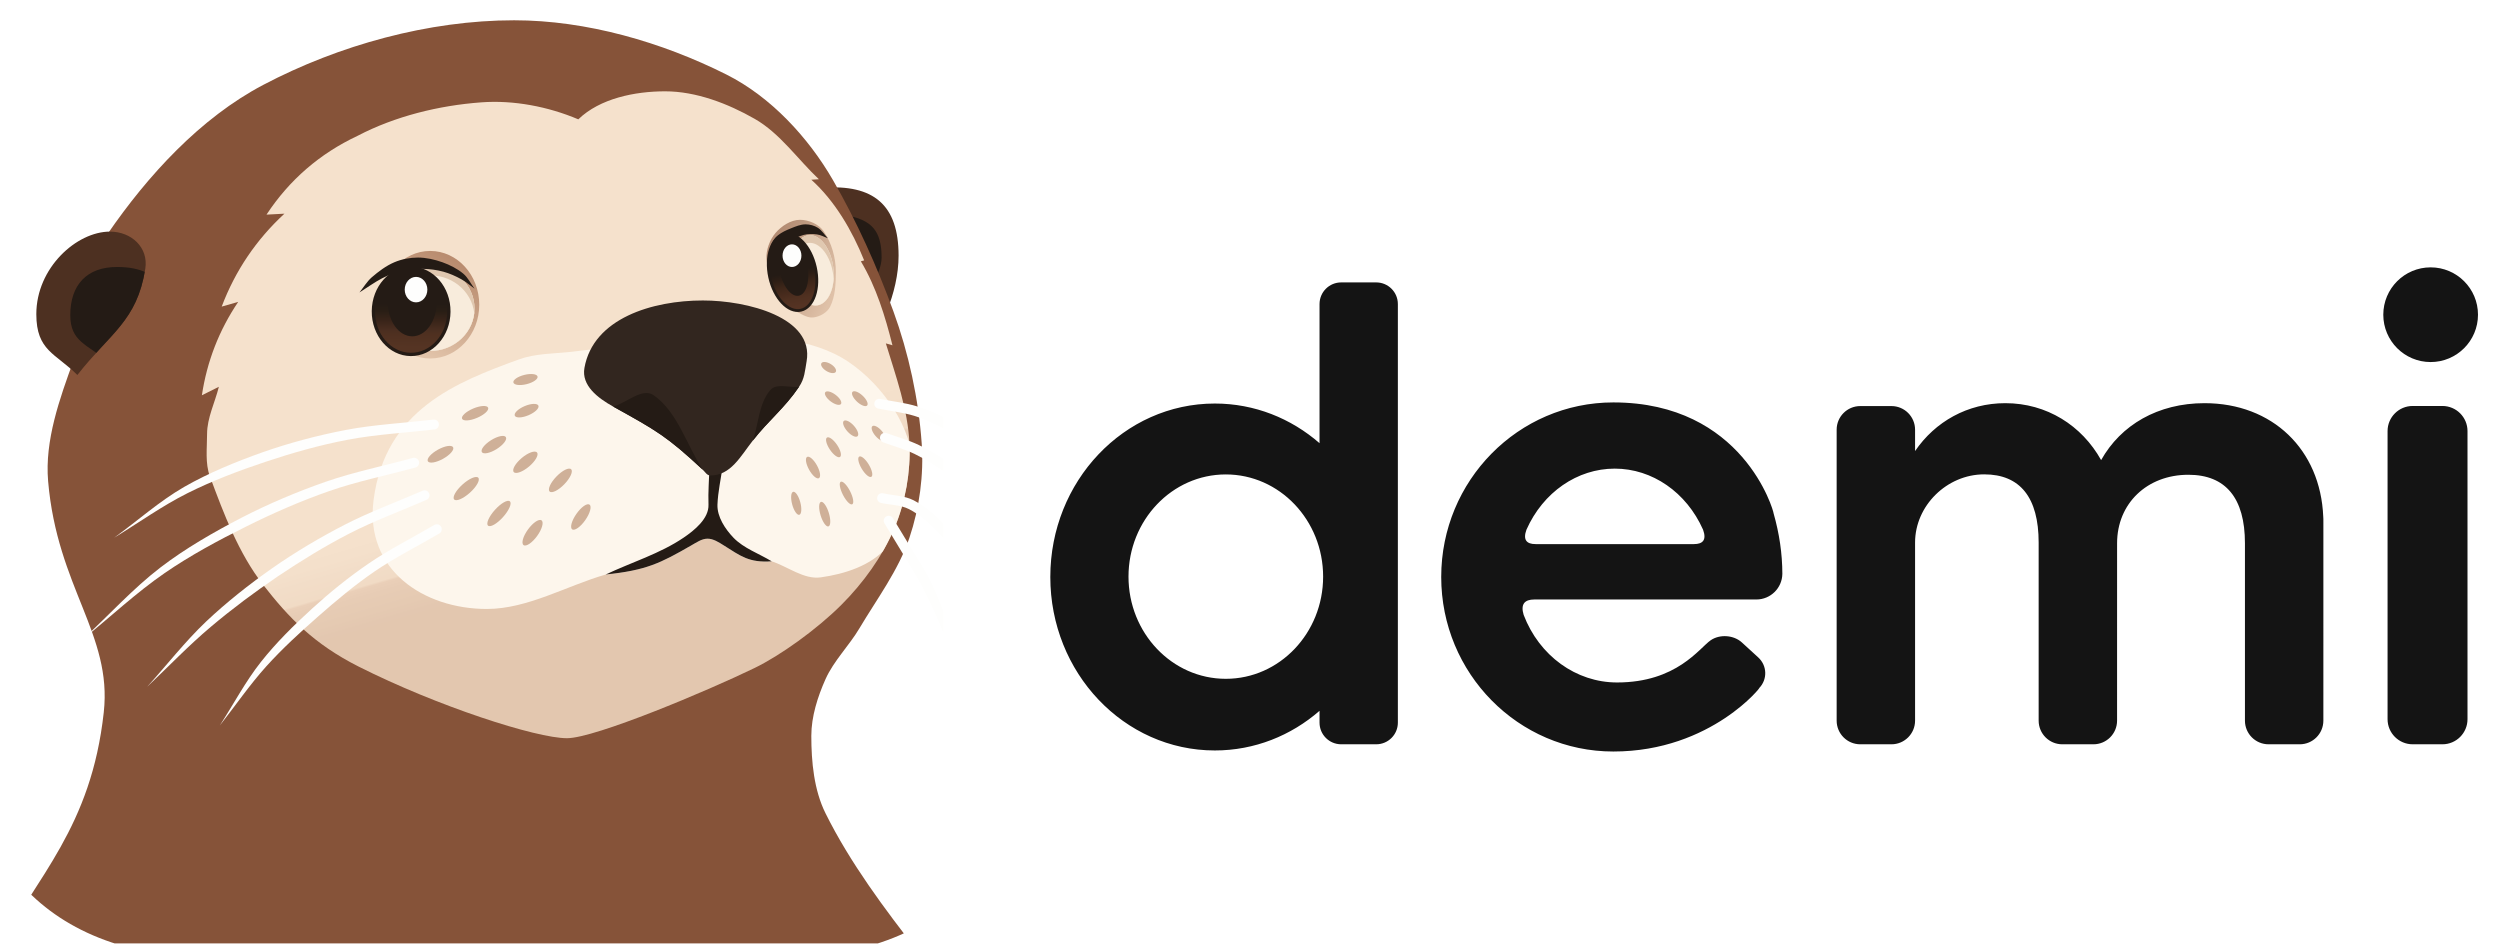
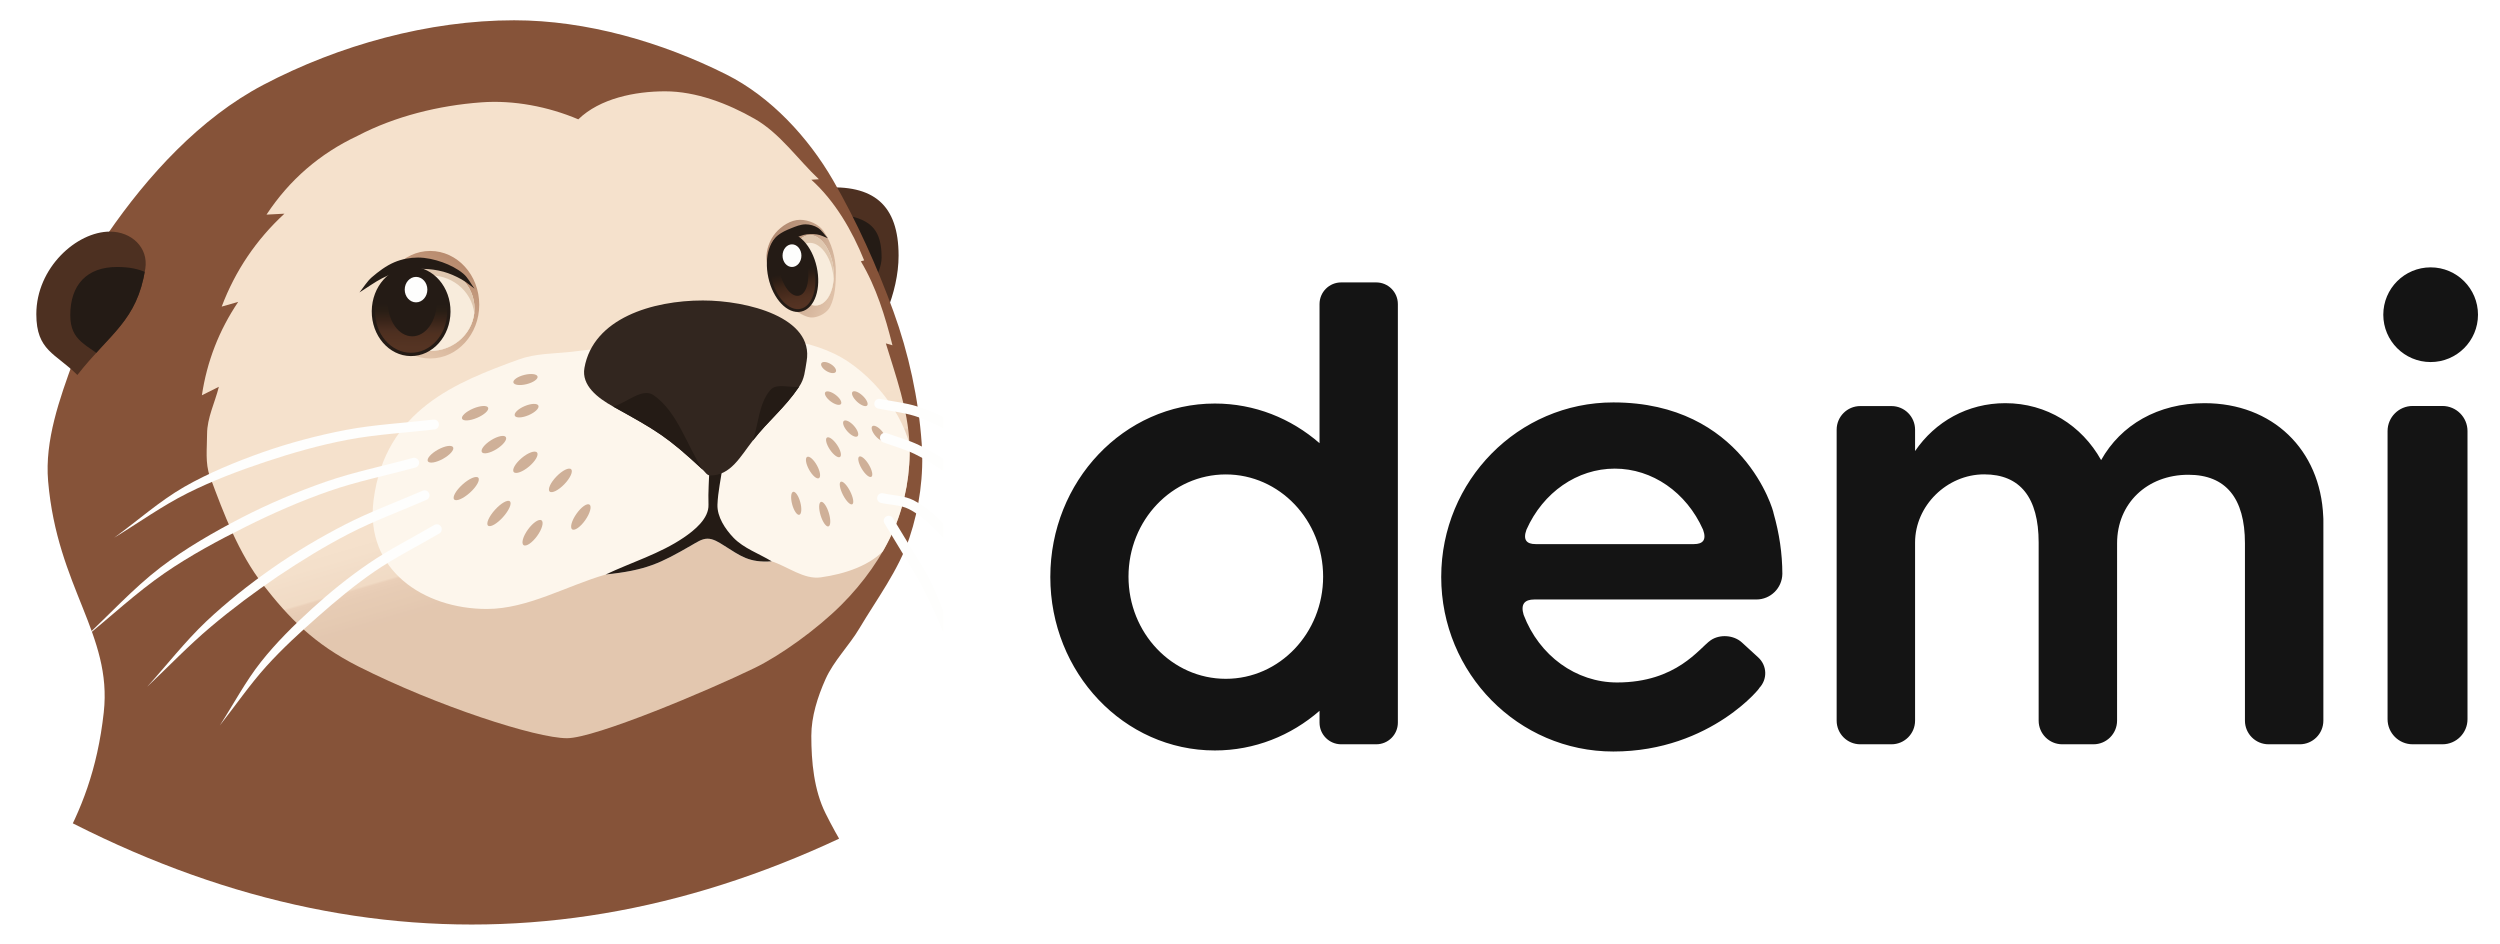
<svg xmlns="http://www.w3.org/2000/svg" viewBox="0 0 2650 1000">
  <svg x="0" y="0" width="1000" height="1000" viewBox="100 170 1000 1000">
-     <defs>
-       <clipPath id="tile-clip">
-         <path d="M59 346.5C59 146.5 160 51.5 360 51.5L894 51.5C1094 51.5 1193 146.5 1193 346.5L1193 913.5C1193 1063.5 1118 1185.5 922 1185.5L330 1185.5C134 1185.5 59 1063.5 59 913.5Z" />
-       </clipPath>
-       <clipPath id="face-clip">
-         <path d="M701.0 952.5C668.3 952.5 563.5 918.6 480.0 876.5C432.5 852.5 406.0 824.6 379.0 790.0C353.0 756.7 337.2 714.6 322.5 675.0C317.3 661.1 319.5 644.9 319.5 630.0C319.5 613.0 327.9 596.5 332.0 580.0L314.0 589.0C319.4 553.1 332.2 520.1 352.5 490.0L335.0 495.0C349.4 456.9 371.6 424.1 401.5 396.5L382.5 397.5C406.8 360.6 439.0 332.8 479.0 314.0C518.7 293.2 565.3 281.8 610.0 278.5C644.4 275.9 681.2 283.0 713.0 296.5C735.9 274.3 773.1 266.8 805.0 266.8C837.8 266.8 871.5 279.7 900.0 296.0C926.8 311.3 945.6 338.9 968.0 360.0L960.0 360.5C985.1 383.1 1003.4 414.7 1016.0 446.0L1012.5 447.0C1028.7 473.9 1038.4 505.6 1046.0 536.0L1039.0 534.0C1049.5 568.4 1062.4 604.1 1064.0 640.0C1065.4 670.1 1059.7 702.2 1048.0 730.0C1035.4 759.9 1015.0 788.0 992.0 811.0C965.4 837.6 926.6 865.1 900.0 878.0C850.3 902.2 730.7 952.5 701.0 952.5Z" />
-       </clipPath>
-       <clipPath id="ear-left-clip">
-         <path d="M138.5 503.0C138.5 453.8 181.3 415.5 216.5 415.5C239.4 415.5 257.6 432.4 254.0 455.0C245.2 510.4 216.5 523.3 182.0 567.5C158.9 544.4 138.5 541.9 138.5 503.0Z" />
-       </clipPath>
-       <clipPath id="L-white">
-         <ellipse cx="556" cy="497" rx="47" ry="45" transform="rotate(0 556 497)" />
-       </clipPath>
-       <clipPath id="R-white">
-         <ellipse cx="961.5" cy="456.5" rx="22" ry="37.5" transform="rotate(-7 961.5 456.5)" />
-       </clipPath>
-       <clipPath id="L-iris-clip">
-         <ellipse cx="535.8" cy="500.1" rx="40" ry="45.6" transform="rotate(0.5 535.8 500.1)" />
-       </clipPath>
-       <clipPath id="R-iris-clip">
-         <ellipse cx="940.1" cy="458.7" rx="24.75" ry="41.1" transform="rotate(-12.4 940.1 458.7)" />
-       </clipPath>
-       <linearGradient id="face-grad" gradientUnits="userSpaceOnUse" x1="461.0" y1="747.0" x2="487.6" y2="838.2">
-         <stop offset="0.000" stop-color="#f5e1cc" />
-         <stop offset="0.158" stop-color="#f4e0cb" />
-         <stop offset="0.316" stop-color="#f2ddc8" />
-         <stop offset="0.516" stop-color="#f1dbc5" />
-         <stop offset="0.542" stop-color="#eacfb8" />
-         <stop offset="0.632" stop-color="#e7ccb5" />
-         <stop offset="0.821" stop-color="#e5cab2" />
-         <stop offset="0.947" stop-color="#e3c7b0" />
-         <stop offset="1.000" stop-color="#e3c7af" />
-       </linearGradient>
-       <linearGradient id="L-socket" gradientUnits="userSpaceOnUse" x1="592" y1="452" x2="544" y2="542">
-         <stop offset="0" stop-color="#b98c6f" />
-         <stop offset="1" stop-color="#e1c3a9" />
-       </linearGradient>
-       <linearGradient id="R-socket" gradientUnits="userSpaceOnUse" x1="911" y1="450" x2="982" y2="484">
-         <stop offset="0" stop-color="#b38c73" />
-         <stop offset="1" stop-color="#dfc1a8" />
-       </linearGradient>
-       <linearGradient id="L-iris" gradientUnits="userSpaceOnUse" x1="0" y1="492" x2="0" y2="538">
-         <stop offset="0" stop-color="#241b15" />
-         <stop offset="0.17" stop-color="#291e15" />
-         <stop offset="0.39" stop-color="#392419" />
-         <stop offset="0.61" stop-color="#4a2e20" />
-         <stop offset="0.7" stop-color="#4f3020" />
-         <stop offset="1" stop-color="#553423" />
-       </linearGradient>
-       <linearGradient id="R-iris" gradientUnits="userSpaceOnUse" x1="0" y1="458" x2="0" y2="495">
-         <stop offset="0" stop-color="#241b15" />
-         <stop offset="0.16" stop-color="#2d1e15" />
-         <stop offset="0.38" stop-color="#3d2619" />
-         <stop offset="0.6" stop-color="#482b1d" />
-         <stop offset="0.75" stop-color="#4f3020" />
-         <stop offset="1" stop-color="#553323" />
-       </linearGradient>
-     </defs>
-     <g clip-path="url(#tile-clip)">
-       <path id="ear-right" d="M972.0 369.0C1025.9 365.2 1052.5 387.0 1052.5 441.0C1052.5 460.9 1047.5 481.5 1040.0 500.0L1000.0 430.0L972.0 369.0Z" fill="#4d3021" />
-       <path id="ear-right-inner" d="M996.0 398.0C1024.0 402.9 1034.5 414.6 1034.5 443.0C1034.5 452.3 1029.9 461.5 1026.0 470.0L1000.0 440.0L996.0 398.0Z" fill="#241b15" />
-       <path id="head" d="M96.0 1180.0C139.3 1098.6 196.6 1047.2 210.0 925.0C219.1 842.3 160.7 793.0 151.0 680.0C147.3 637.0 163.2 592.6 178.0 552.0C193.7 509.0 188.0 455.7 214.0 418.0C256.7 355.9 312.3 295.1 379.0 260.0C459.2 217.8 554.4 191.5 645.0 191.5C721.6 191.5 801.5 214.6 870.0 249.0C916.9 272.5 956.7 315.5 983.0 361.0C1008.2 404.7 1029.7 452.5 1047.0 500.0C1063.2 544.4 1073.7 592.9 1077.0 640.0C1079.4 673.2 1074.6 708.5 1064.0 740.0C1052.5 774.3 1029.5 804.9 1011.0 836.0C1000.1 854.4 983.7 870.5 975.0 890.0C966.7 908.6 960.0 929.6 960.0 950.0C960.0 977.5 962.8 1007.4 975.0 1032.0C1001.1 1084.6 1037.8 1133.7 1074.0 1180.0L1074.0 1200.0L96.0 1200.0Z" fill="#865339" />
-       <path id="ear-left" d="M138.5 503.0C138.5 453.8 181.3 415.5 216.5 415.5C239.4 415.5 257.6 432.4 254.0 455.0C245.2 510.4 216.5 523.3 182.0 567.5C158.9 544.4 138.5 541.9 138.5 503.0Z" fill="#4d3021" />
-       <path id="ear-left-inner" d="M285.0 470.0C257.6 462.4 252.5 453.0 224.0 453.0C192.0 453.0 174.5 472.0 174.5 504.0C174.5 532.3 192.3 534.8 214.0 553.0L285.0 470.0Z" fill="#241b15" clip-path="url(#ear-left-clip)" />
-       <path id="face" d="M701.0 952.5C668.3 952.5 563.5 918.6 480.0 876.5C432.5 852.5 406.0 824.6 379.0 790.0C353.0 756.7 337.2 714.6 322.5 675.0C317.3 661.1 319.5 644.9 319.5 630.0C319.5 613.0 327.9 596.5 332.0 580.0L314.0 589.0C319.4 553.1 332.2 520.1 352.5 490.0L335.0 495.0C349.4 456.9 371.6 424.1 401.5 396.5L382.5 397.5C406.8 360.6 439.0 332.8 479.0 314.0C518.7 293.2 565.3 281.8 610.0 278.5C644.4 275.9 681.2 283.0 713.0 296.5C735.9 274.3 773.1 266.8 805.0 266.8C837.8 266.8 871.5 279.7 900.0 296.0C926.8 311.3 945.6 338.9 968.0 360.0L960.0 360.5C985.1 383.1 1003.4 414.7 1016.0 446.0L1012.5 447.0C1028.7 473.9 1038.4 505.6 1046.0 536.0L1039.0 534.0C1049.5 568.4 1062.4 604.1 1064.0 640.0C1065.4 670.1 1059.7 702.2 1048.0 730.0C1035.4 759.9 1015.0 788.0 992.0 811.0C965.4 837.6 926.6 865.1 900.0 878.0C850.3 902.2 730.7 952.5 701.0 952.5Z" fill="url(#face-grad)" />
-       <path id="muzzle" d="M742.0 779.0C700.4 791.0 659.3 815.5 616.0 815.5C549.4 815.5 486.4 774.3 496.0 700.0C508.3 604.4 583.6 575.2 650.0 551.0C667.2 544.7 686.8 544.9 705.0 543.0C756.2 537.6 808.5 526.0 860.0 526.0C907.1 526.0 961.1 527.4 1000.0 554.0C1036.2 578.7 1068.0 624.2 1068.0 668.0C1068.0 696.6 1058.4 728.1 1040.0 750.0C1023.7 769.5 995.2 778.5 970.0 782.0C952.1 784.5 935.2 770.6 918.0 765.0C893.9 766.7 885.2 759.4 867.0 748.0C861.9 744.8 856.1 741.0 850.0 741.0C843.9 741.0 838.3 745.0 833.0 748.0C799.7 767.2 785.0 774.5 742.0 779.0Z" fill="#fdf6ec" clip-path="url(#face-clip)" />
-       <g id="dots" fill="#cfb098">
-         <ellipse cx="566.9" cy="651.5" rx="15.3" ry="5.55" transform="rotate(151 566.9 651.5)" />
-         <ellipse cx="594.2" cy="687.9" rx="17.2" ry="5.85" transform="rotate(138 594.2 687.9)" />
-         <ellipse cx="603.6" cy="608.0" rx="15.0" ry="5.35" transform="rotate(157 603.6 608.0)" />
-         <ellipse cx="623.5" cy="641.3" rx="15.0" ry="5.55" transform="rotate(148 623.5 641.3)" />
-         <ellipse cx="628.9" cy="714.3" rx="17.3" ry="5.75" transform="rotate(132 628.9 714.3)" />
-         <ellipse cx="656.9" cy="660.0" rx="16.1" ry="5.95" transform="rotate(140 656.9 660.0)" />
-         <ellipse cx="657.0" cy="572.3" rx="13.2" ry="5.05" transform="rotate(166 657.0 572.3)" />
-         <ellipse cx="658.2" cy="605.3" rx="13.6" ry="5.25" transform="rotate(157 658.2 605.3)" />
-         <ellipse cx="664.5" cy="734.7" rx="16.2" ry="5.95" transform="rotate(126 664.5 734.7)" />
-         <ellipse cx="694.0" cy="679.2" rx="16.4" ry="5.85" transform="rotate(134 694.0 679.2)" />
-         <ellipse cx="715.7" cy="718.0" rx="16.0" ry="5.75" transform="rotate(125 715.7 718.0)" />
-         <ellipse cx="944.0" cy="703.5" rx="12.6" ry="4.45" transform="rotate(75 944.0 703.5)" />
-         <ellipse cx="961.8" cy="665.6" rx="12.9" ry="4.75" transform="rotate(61 961.8 665.6)" />
-         <ellipse cx="974.2" cy="715.0" rx="13.6" ry="4.55" transform="rotate(73 974.2 715.0)" />
-         <ellipse cx="978.3" cy="559.6" rx="8.9" ry="4.35" transform="rotate(31 978.3 559.6)" />
-         <ellipse cx="983.1" cy="592.0" rx="10.4" ry="4.35" transform="rotate(37 983.1 592.0)" />
-         <ellipse cx="983.5" cy="644.1" rx="12.4" ry="4.55" transform="rotate(56 983.5 644.1)" />
-         <ellipse cx="997.3" cy="692.6" rx="13.4" ry="4.25" transform="rotate(63 997.3 692.6)" />
-         <ellipse cx="1001.7" cy="624.3" rx="10.9" ry="4.55" transform="rotate(48 1001.7 624.3)" />
-         <ellipse cx="1011.4" cy="592.6" rx="10.6" ry="4.35" transform="rotate(43 1011.4 592.6)" />
-         <ellipse cx="1017.2" cy="664.7" rx="12.5" ry="4.35" transform="rotate(59 1017.2 664.7)" />
-         <ellipse cx="1031.3" cy="629.4" rx="10.1" ry="4.25" transform="rotate(49 1031.3 629.4)" />
-       </g>
-       <path id="mouth" d="M852.0 664.0L866.0 664.0C864.2 677.5 861.0 691.4 860.5 705.0C860.1 717.8 868.6 730.7 877.5 740.0C888.4 751.3 904.6 756.8 918.0 765.0C893.9 766.7 885.2 759.4 867.0 748.0C861.9 744.8 856.1 741.0 850.0 741.0C843.9 741.0 838.3 745.0 833.0 748.0C799.7 767.2 785.0 774.5 742.0 779.0C769.2 766.1 799.6 756.9 824.5 740.0C836.5 731.9 851.5 719.5 851.0 705.0C850.5 691.5 851.7 677.5 852.0 664.0Z" fill="#241b15" />
-       <path id="nose" d="M845.0 488.5C892.2 488.5 963.2 506.5 955.0 553.0C953.2 563.3 952.9 571.4 947.0 580.0C931.4 603.0 915.1 615.1 898.0 637.0C884.7 654.0 874.6 674.0 853.0 674.0C849.3 674.0 847.7 670.5 845.0 668.0C806.7 632.3 795.8 626.4 750.0 601.0C733.5 591.8 716.2 578.6 719.5 560.0C728.8 507.4 791.6 488.5 845.0 488.5Z" fill="#32261f" />
-       <path id="nose-shade-left" d="M750.0 601.0C764.2 597.0 781.0 580.5 793.0 589.0C818.5 607.0 827.8 641.9 845.0 668.0C806.7 632.3 795.8 626.4 750.0 601.0Z" fill="#241b15" />
-       <path id="nose-shade-right" d="M947.0 580.0C936.9 581.2 923.1 575.8 916.5 583.5C904.3 597.7 904.1 619.3 898.0 637.0C915.1 615.1 931.4 603.0 947.0 580.0Z" fill="#241b15" />
-       <g id="eye-left">
-         <ellipse cx="556" cy="493" rx="52" ry="57" transform="rotate(0 556 493)" fill="url(#L-socket)" />
-         <ellipse cx="556" cy="497" rx="47" ry="45" transform="rotate(0 556 497)" fill="#f8ecdc" />
-         <g clip-path="url(#L-white)">
-           <rect x="507" y="450" width="98" height="94" fill="#e0c8b0" />
-           <ellipse cx="556" cy="506.9" rx="47" ry="45" transform="rotate(0 556 506.9)" fill="#f8ecdc" />
+     <clipPath id="bust">
+       <path d="M100 170H1100V1000Q600 1300 100 1000Z" />
+     </clipPath>
+     <g clip-path="url(#bust)">
+       <defs>
+         <clipPath id="tile-clip">
+           <path d="M59 346.5C59 146.5 160 51.5 360 51.5L894 51.5C1094 51.5 1193 146.5 1193 346.5L1193 913.5C1193 1063.5 1118 1185.5 922 1185.5L330 1185.5C134 1185.5 59 1063.5 59 913.5Z" />
+         </clipPath>
+         <clipPath id="face-clip">
+           <path d="M701.0 952.5C668.3 952.5 563.5 918.6 480.0 876.5C432.5 852.5 406.0 824.6 379.0 790.0C353.0 756.7 337.2 714.6 322.5 675.0C317.3 661.1 319.5 644.9 319.5 630.0C319.5 613.0 327.9 596.5 332.0 580.0L314.0 589.0C319.4 553.1 332.2 520.1 352.5 490.0L335.0 495.0C349.4 456.9 371.6 424.1 401.5 396.5L382.5 397.5C406.8 360.6 439.0 332.8 479.0 314.0C518.7 293.2 565.3 281.8 610.0 278.5C644.4 275.9 681.2 283.0 713.0 296.5C735.9 274.3 773.1 266.8 805.0 266.8C837.8 266.8 871.5 279.7 900.0 296.0C926.8 311.3 945.6 338.9 968.0 360.0L960.0 360.5C985.1 383.1 1003.4 414.7 1016.0 446.0L1012.5 447.0C1028.7 473.9 1038.4 505.6 1046.0 536.0L1039.0 534.0C1049.5 568.4 1062.4 604.1 1064.0 640.0C1065.4 670.1 1059.7 702.2 1048.0 730.0C1035.4 759.9 1015.0 788.0 992.0 811.0C965.4 837.6 926.6 865.1 900.0 878.0C850.3 902.2 730.7 952.5 701.0 952.5Z" />
+         </clipPath>
+         <clipPath id="ear-left-clip">
+           <path d="M138.5 503.0C138.5 453.8 181.3 415.5 216.5 415.5C239.4 415.5 257.6 432.4 254.0 455.0C245.2 510.4 216.5 523.3 182.0 567.5C158.9 544.4 138.5 541.9 138.5 503.0Z" />
+         </clipPath>
+         <clipPath id="L-white">
+           <ellipse cx="556" cy="497" rx="47" ry="45" transform="rotate(0 556 497)" />
+         </clipPath>
+         <clipPath id="R-white">
+           <ellipse cx="961.5" cy="456.5" rx="22" ry="37.5" transform="rotate(-7 961.5 456.5)" />
+         </clipPath>
+         <clipPath id="L-iris-clip">
+           <ellipse cx="535.8" cy="500.1" rx="40" ry="45.6" transform="rotate(0.5 535.8 500.1)" />
+         </clipPath>
+         <clipPath id="R-iris-clip">
+           <ellipse cx="940.1" cy="458.7" rx="24.75" ry="41.1" transform="rotate(-12.4 940.1 458.7)" />
+         </clipPath>
+         <linearGradient id="face-grad" gradientUnits="userSpaceOnUse" x1="461.0" y1="747.0" x2="487.6" y2="838.2">
+           <stop offset="0.000" stop-color="#f5e1cc" />
+           <stop offset="0.158" stop-color="#f4e0cb" />
+           <stop offset="0.316" stop-color="#f2ddc8" />
+           <stop offset="0.516" stop-color="#f1dbc5" />
+           <stop offset="0.542" stop-color="#eacfb8" />
+           <stop offset="0.632" stop-color="#e7ccb5" />
+           <stop offset="0.821" stop-color="#e5cab2" />
+           <stop offset="0.947" stop-color="#e3c7b0" />
+           <stop offset="1.000" stop-color="#e3c7af" />
+         </linearGradient>
+         <linearGradient id="L-socket" gradientUnits="userSpaceOnUse" x1="592" y1="452" x2="544" y2="542">
+           <stop offset="0" stop-color="#b98c6f" />
+           <stop offset="1" stop-color="#e1c3a9" />
+         </linearGradient>
+         <linearGradient id="R-socket" gradientUnits="userSpaceOnUse" x1="911" y1="450" x2="982" y2="484">
+           <stop offset="0" stop-color="#b38c73" />
+           <stop offset="1" stop-color="#dfc1a8" />
+         </linearGradient>
+         <linearGradient id="L-iris" gradientUnits="userSpaceOnUse" x1="0" y1="492" x2="0" y2="538">
+           <stop offset="0" stop-color="#241b15" />
+           <stop offset="0.17" stop-color="#291e15" />
+           <stop offset="0.39" stop-color="#392419" />
+           <stop offset="0.61" stop-color="#4a2e20" />
+           <stop offset="0.7" stop-color="#4f3020" />
+           <stop offset="1" stop-color="#553423" />
+         </linearGradient>
+         <linearGradient id="R-iris" gradientUnits="userSpaceOnUse" x1="0" y1="458" x2="0" y2="495">
+           <stop offset="0" stop-color="#241b15" />
+           <stop offset="0.16" stop-color="#2d1e15" />
+           <stop offset="0.38" stop-color="#3d2619" />
+           <stop offset="0.6" stop-color="#482b1d" />
+           <stop offset="0.75" stop-color="#4f3020" />
+           <stop offset="1" stop-color="#553323" />
+         </linearGradient>
+       </defs>
+       <g clip-path="url(#tile-clip)">
+         <path id="ear-right" d="M972.0 369.0C1025.9 365.2 1052.5 387.0 1052.5 441.0C1052.5 460.9 1047.5 481.5 1040.0 500.0L1000.0 430.0L972.0 369.0Z" fill="#4d3021" />
+         <path id="ear-right-inner" d="M996.0 398.0C1024.0 402.9 1034.5 414.6 1034.5 443.0C1034.5 452.3 1029.9 461.5 1026.0 470.0L1000.0 440.0L996.0 398.0Z" fill="#241b15" />
+         <path id="head" d="M96.0 1180.0C139.3 1098.6 196.6 1047.2 210.0 925.0C219.1 842.3 160.7 793.0 151.0 680.0C147.3 637.0 163.2 592.6 178.0 552.0C193.7 509.0 188.0 455.7 214.0 418.0C256.7 355.9 312.3 295.1 379.0 260.0C459.2 217.8 554.4 191.5 645.0 191.5C721.6 191.5 801.5 214.6 870.0 249.0C916.9 272.5 956.7 315.5 983.0 361.0C1008.2 404.7 1029.7 452.5 1047.0 500.0C1063.2 544.4 1073.7 592.9 1077.0 640.0C1079.4 673.2 1074.6 708.5 1064.0 740.0C1052.5 774.3 1029.5 804.9 1011.0 836.0C1000.1 854.4 983.7 870.5 975.0 890.0C966.7 908.6 960.0 929.6 960.0 950.0C960.0 977.5 962.8 1007.4 975.0 1032.0C1001.1 1084.6 1037.8 1133.7 1074.0 1180.0L1074.0 1200.0L96.0 1200.0Z" fill="#865339" />
+         <path id="ear-left" d="M138.5 503.0C138.5 453.8 181.3 415.5 216.5 415.5C239.4 415.5 257.6 432.4 254.0 455.0C245.2 510.4 216.5 523.3 182.0 567.5C158.9 544.4 138.5 541.9 138.5 503.0Z" fill="#4d3021" />
+         <path id="ear-left-inner" d="M285.0 470.0C257.6 462.4 252.5 453.0 224.0 453.0C192.0 453.0 174.5 472.0 174.5 504.0C174.5 532.3 192.3 534.8 214.0 553.0L285.0 470.0Z" fill="#241b15" clip-path="url(#ear-left-clip)" />
+         <path id="face" d="M701.0 952.5C668.3 952.5 563.5 918.6 480.0 876.5C432.5 852.5 406.0 824.6 379.0 790.0C353.0 756.7 337.2 714.6 322.5 675.0C317.3 661.1 319.5 644.9 319.5 630.0C319.5 613.0 327.9 596.5 332.0 580.0L314.0 589.0C319.4 553.1 332.2 520.1 352.5 490.0L335.0 495.0C349.4 456.9 371.6 424.1 401.5 396.5L382.5 397.5C406.8 360.6 439.0 332.8 479.0 314.0C518.7 293.2 565.3 281.8 610.0 278.5C644.4 275.9 681.2 283.0 713.0 296.5C735.9 274.3 773.1 266.8 805.0 266.8C837.8 266.8 871.5 279.7 900.0 296.0C926.8 311.3 945.6 338.9 968.0 360.0L960.0 360.5C985.1 383.1 1003.4 414.7 1016.0 446.0L1012.5 447.0C1028.7 473.9 1038.4 505.6 1046.0 536.0L1039.0 534.0C1049.5 568.4 1062.4 604.1 1064.0 640.0C1065.4 670.1 1059.7 702.2 1048.0 730.0C1035.4 759.9 1015.0 788.0 992.0 811.0C965.4 837.6 926.6 865.1 900.0 878.0C850.3 902.2 730.7 952.5 701.0 952.5Z" fill="url(#face-grad)" />
+         <path id="muzzle" d="M742.0 779.0C700.4 791.0 659.3 815.5 616.0 815.5C549.4 815.5 486.4 774.3 496.0 700.0C508.3 604.4 583.6 575.2 650.0 551.0C667.2 544.7 686.8 544.9 705.0 543.0C756.2 537.6 808.5 526.0 860.0 526.0C907.1 526.0 961.1 527.4 1000.0 554.0C1036.2 578.7 1068.0 624.2 1068.0 668.0C1068.0 696.6 1058.4 728.1 1040.0 750.0C1023.7 769.5 995.2 778.5 970.0 782.0C952.1 784.5 935.2 770.6 918.0 765.0C893.9 766.7 885.2 759.4 867.0 748.0C861.9 744.8 856.1 741.0 850.0 741.0C843.9 741.0 838.3 745.0 833.0 748.0C799.7 767.2 785.0 774.5 742.0 779.0Z" fill="#fdf6ec" clip-path="url(#face-clip)" />
+         <g id="dots" fill="#cfb098">
+           <ellipse cx="566.9" cy="651.5" rx="15.3" ry="5.55" transform="rotate(151 566.9 651.5)" />
+           <ellipse cx="594.2" cy="687.9" rx="17.2" ry="5.85" transform="rotate(138 594.2 687.9)" />
+           <ellipse cx="603.6" cy="608.0" rx="15.0" ry="5.35" transform="rotate(157 603.6 608.0)" />
+           <ellipse cx="623.5" cy="641.3" rx="15.0" ry="5.55" transform="rotate(148 623.5 641.3)" />
+           <ellipse cx="628.9" cy="714.3" rx="17.3" ry="5.75" transform="rotate(132 628.9 714.3)" />
+           <ellipse cx="656.9" cy="660.0" rx="16.1" ry="5.95" transform="rotate(140 656.9 660.0)" />
+           <ellipse cx="657.0" cy="572.3" rx="13.2" ry="5.05" transform="rotate(166 657.0 572.3)" />
+           <ellipse cx="658.2" cy="605.3" rx="13.6" ry="5.25" transform="rotate(157 658.2 605.3)" />
+           <ellipse cx="664.5" cy="734.7" rx="16.2" ry="5.95" transform="rotate(126 664.5 734.7)" />
+           <ellipse cx="694.0" cy="679.2" rx="16.4" ry="5.85" transform="rotate(134 694.0 679.2)" />
+           <ellipse cx="715.7" cy="718.0" rx="16.0" ry="5.75" transform="rotate(125 715.7 718.0)" />
+           <ellipse cx="944.0" cy="703.5" rx="12.6" ry="4.45" transform="rotate(75 944.0 703.5)" />
+           <ellipse cx="961.8" cy="665.6" rx="12.9" ry="4.75" transform="rotate(61 961.8 665.6)" />
+           <ellipse cx="974.2" cy="715.0" rx="13.6" ry="4.55" transform="rotate(73 974.2 715.0)" />
+           <ellipse cx="978.3" cy="559.6" rx="8.9" ry="4.35" transform="rotate(31 978.3 559.6)" />
+           <ellipse cx="983.1" cy="592.0" rx="10.4" ry="4.35" transform="rotate(37 983.1 592.0)" />
+           <ellipse cx="983.5" cy="644.1" rx="12.4" ry="4.55" transform="rotate(56 983.5 644.1)" />
+           <ellipse cx="997.3" cy="692.6" rx="13.4" ry="4.25" transform="rotate(63 997.3 692.6)" />
+           <ellipse cx="1001.7" cy="624.3" rx="10.9" ry="4.55" transform="rotate(48 1001.7 624.3)" />
+           <ellipse cx="1011.4" cy="592.6" rx="10.6" ry="4.35" transform="rotate(43 1011.4 592.6)" />
+           <ellipse cx="1017.2" cy="664.7" rx="12.5" ry="4.35" transform="rotate(59 1017.2 664.7)" />
+           <ellipse cx="1031.3" cy="629.4" rx="10.1" ry="4.25" transform="rotate(49 1031.3 629.4)" />
        </g>
-         <ellipse cx="535.8" cy="500.1" rx="40" ry="45.6" transform="rotate(0.5 535.8 500.1)" fill="url(#L-iris)" />
-         <g clip-path="url(#L-iris-clip)">
-           <ellipse cx="537" cy="490" rx="26" ry="36.5" transform="rotate(0 537 490)" fill="#241b15" />
+         <path id="mouth" d="M852.0 664.0L866.0 664.0C864.2 677.5 861.0 691.4 860.5 705.0C860.1 717.8 868.6 730.7 877.5 740.0C888.4 751.3 904.6 756.8 918.0 765.0C893.9 766.7 885.2 759.4 867.0 748.0C861.9 744.8 856.1 741.0 850.0 741.0C843.9 741.0 838.3 745.0 833.0 748.0C799.7 767.2 785.0 774.5 742.0 779.0C769.2 766.1 799.6 756.9 824.5 740.0C836.5 731.9 851.5 719.5 851.0 705.0C850.5 691.5 851.7 677.5 852.0 664.0Z" fill="#241b15" />
+         <path id="nose" d="M845.0 488.5C892.2 488.5 963.2 506.5 955.0 553.0C953.2 563.3 952.9 571.4 947.0 580.0C931.4 603.0 915.1 615.1 898.0 637.0C884.7 654.0 874.6 674.0 853.0 674.0C849.3 674.0 847.7 670.5 845.0 668.0C806.7 632.3 795.8 626.4 750.0 601.0C733.5 591.8 716.2 578.6 719.5 560.0C728.8 507.4 791.6 488.5 845.0 488.5Z" fill="#32261f" />
+         <path id="nose-shade-left" d="M750.0 601.0C764.2 597.0 781.0 580.5 793.0 589.0C818.5 607.0 827.8 641.9 845.0 668.0C806.7 632.3 795.8 626.4 750.0 601.0Z" fill="#241b15" />
+         <path id="nose-shade-right" d="M947.0 580.0C936.9 581.2 923.1 575.8 916.5 583.5C904.3 597.7 904.1 619.3 898.0 637.0C915.1 615.1 931.4 603.0 947.0 580.0Z" fill="#241b15" />
+         <g id="eye-left">
+           <ellipse cx="556" cy="493" rx="52" ry="57" transform="rotate(0 556 493)" fill="url(#L-socket)" />
+           <ellipse cx="556" cy="497" rx="47" ry="45" transform="rotate(0 556 497)" fill="#f8ecdc" />
+           <g clip-path="url(#L-white)">
+             <rect x="507" y="450" width="98" height="94" fill="#e0c8b0" />
+             <ellipse cx="556" cy="506.9" rx="47" ry="45" transform="rotate(0 556 506.9)" fill="#f8ecdc" />
+           </g>
+           <ellipse cx="535.8" cy="500.1" rx="40" ry="45.6" transform="rotate(0.5 535.8 500.1)" fill="url(#L-iris)" />
+           <g clip-path="url(#L-iris-clip)">
+             <ellipse cx="537" cy="490" rx="26" ry="36.5" transform="rotate(0 537 490)" fill="#241b15" />
+           </g>
+           <ellipse cx="535.8" cy="500.1" rx="40" ry="45.6" transform="rotate(0.5 535.8 500.1)" fill="none" stroke="#241b15" stroke-width="3.5" />
+           <ellipse cx="541" cy="477" rx="12" ry="13.5" transform="rotate(0 541 477)" fill="#fefefd" />
+           <path d="M481.0 480.0C485.3 474.7 488.9 468.5 494.0 464.0C501.2 457.8 509.3 451.7 518.0 448.0C525.7 444.7 534.6 443.0 543.0 443.0C551.7 443.0 560.8 445.1 569.0 448.0C576.8 450.8 584.6 454.7 591.0 460.0C596.1 464.2 599.0 470.7 603.0 476.0C598.4 472.7 594.0 468.7 589.0 466.0C583.0 462.7 576.6 459.8 570.0 458.0C562.9 456.1 555.3 455.0 548.0 455.0C540.4 455.0 532.4 455.8 525.0 457.5C518.1 459.1 511.3 461.8 505.0 465.0C496.7 469.3 488.9 475.1 481.0 480.0Z" fill="#241b15" />
        </g>
-         <ellipse cx="535.8" cy="500.1" rx="40" ry="45.6" transform="rotate(0.5 535.8 500.1)" fill="none" stroke="#241b15" stroke-width="3.5" />
-         <ellipse cx="541" cy="477" rx="12" ry="13.5" transform="rotate(0 541 477)" fill="#fefefd" />
-         <path d="M481.0 480.0C485.3 474.7 488.9 468.5 494.0 464.0C501.2 457.8 509.3 451.7 518.0 448.0C525.7 444.7 534.6 443.0 543.0 443.0C551.7 443.0 560.8 445.1 569.0 448.0C576.8 450.8 584.6 454.7 591.0 460.0C596.1 464.2 599.0 470.7 603.0 476.0C598.4 472.7 594.0 468.7 589.0 466.0C583.0 462.7 576.6 459.8 570.0 458.0C562.9 456.1 555.3 455.0 548.0 455.0C540.4 455.0 532.4 455.8 525.0 457.5C518.1 459.1 511.3 461.8 505.0 465.0C496.7 469.3 488.9 475.1 481.0 480.0Z" fill="#241b15" />
-       </g>
-       <g id="eye-right">
-         <path d="M912.5 445.0C911.8 435.3 915.7 424.5 922.0 417.0C928.3 409.6 938.3 403.0 948.0 403.0C957.2 403.0 967.8 407.5 973.0 415.0C981.4 427.2 986.0 443.2 986.0 458.0C986.0 470.4 985.5 483.9 980.0 495.0C976.9 501.3 969.0 505.8 962.0 506.5C954.7 507.3 947.9 501.5 941.0 499.0C936.0 489.4 931.0 479.6 926.0 470.0C921.5 461.8 913.2 454.3 912.5 445.0Z" fill="url(#R-socket)" />
-         <ellipse cx="961.5" cy="456.5" rx="22" ry="37.5" transform="rotate(-7 961.5 456.5)" fill="#f8ecdc" />
-         <g clip-path="url(#R-white)">
-           <rect x="937.5" y="417.0" width="48" height="79.0" fill="#e0c8b0" />
-           <ellipse cx="961.5" cy="464.75" rx="22" ry="37.5" transform="rotate(-7 961.5 464.75)" fill="#f8ecdc" />
+         <g id="eye-right">
+           <path d="M912.5 445.0C911.8 435.3 915.7 424.5 922.0 417.0C928.3 409.6 938.3 403.0 948.0 403.0C957.2 403.0 967.8 407.5 973.0 415.0C981.4 427.2 986.0 443.2 986.0 458.0C986.0 470.4 985.5 483.9 980.0 495.0C976.9 501.3 969.0 505.8 962.0 506.5C954.7 507.3 947.9 501.5 941.0 499.0C936.0 489.4 931.0 479.6 926.0 470.0C921.5 461.8 913.2 454.3 912.5 445.0Z" fill="url(#R-socket)" />
+           <ellipse cx="961.5" cy="456.5" rx="22" ry="37.5" transform="rotate(-7 961.5 456.5)" fill="#f8ecdc" />
+           <g clip-path="url(#R-white)">
+             <rect x="937.5" y="417.0" width="48" height="79.0" fill="#e0c8b0" />
+             <ellipse cx="961.5" cy="464.75" rx="22" ry="37.5" transform="rotate(-7 961.5 464.75)" fill="#f8ecdc" />
+           </g>
+           <ellipse cx="940.1" cy="458.7" rx="24.75" ry="41.1" transform="rotate(-12.4 940.1 458.7)" fill="url(#R-iris)" />
+           <g clip-path="url(#R-iris-clip)">
+             <ellipse cx="941" cy="454" rx="15" ry="30" transform="rotate(-11 941 454)" fill="#241b15" />
+           </g>
+           <ellipse cx="940.1" cy="458.7" rx="24.75" ry="41.1" transform="rotate(-12.4 940.1 458.7)" fill="none" stroke="#241b15" stroke-width="3" />
+           <ellipse cx="939.5" cy="441" rx="10" ry="12" transform="rotate(0 939.5 441)" fill="#fefefd" />
+           <path d="M915.0 440.0C916.0 436.2 916.4 432.1 918.0 428.5C919.5 425.2 921.6 421.8 924.5 419.5C928.6 416.2 933.6 413.9 938.5 412.0C943.4 410.0 948.7 407.8 954.0 407.8C958.5 407.8 963.2 409.1 967.0 411.5C971.3 414.2 974.0 418.9 977.5 422.5C973.7 421.2 970.0 419.0 966.0 418.5C961.4 417.9 956.5 417.8 952.0 419.0C945.7 420.7 939.7 423.8 934.0 427.0C927.4 430.8 921.3 435.7 915.0 440.0Z" fill="#241b15" />
        </g>
-         <ellipse cx="940.1" cy="458.7" rx="24.75" ry="41.1" transform="rotate(-12.4 940.1 458.7)" fill="url(#R-iris)" />
-         <g clip-path="url(#R-iris-clip)">
-           <ellipse cx="941" cy="454" rx="15" ry="30" transform="rotate(-11 941 454)" fill="#241b15" />
+         <g id="whiskers" fill="#fefefd">
+           <path d="M221.0 740.0C245.5 722.3 268.9 701.3 295.1 686.2C321.1 671.3 349.9 659.5 378.1 649.5C406.5 639.5 436.7 631.5 466.3 625.8C496.7 620.0 528.7 618.4 559.4 614.8C562.3 614.4 564.9 616.5 565.2 619.4C565.6 622.3 563.5 624.9 560.6 625.2C530.1 628.8 498.4 630.4 468.3 636.2C439.2 641.7 409.6 650.1 381.5 659.5C353.6 668.8 325.0 679.6 298.7 692.8C271.9 706.2 246.6 724.4 221.0 740.0Z" />
+           <path d="M188.5 847.0C215.4 822.1 241.0 793.8 270.1 771.5C296.5 751.3 326.5 734.1 356.0 718.8C384.6 704.0 415.3 691.1 445.7 680.5C475.4 670.2 507.3 663.8 537.6 655.4C540.4 654.7 543.3 656.3 544.1 659.1C544.8 661.9 543.2 664.8 540.4 665.6C510.3 673.8 478.6 680.2 449.1 690.5C419.2 700.9 389.2 714.0 360.8 728.2C331.4 742.8 301.5 758.9 274.5 777.5C244.4 798.2 216.9 824.1 188.5 847.0Z" />
+           <path d="M256.0 898.0C276.6 875.2 296.1 850.1 318.4 828.9C340.1 808.4 364.3 789.3 388.7 772.2C412.9 755.3 439.2 739.7 465.4 726.2C491.8 712.6 520.7 702.0 547.9 690.2C550.6 689.0 553.7 690.2 554.8 692.9C556.0 695.6 554.8 698.7 552.1 699.8C525.1 711.6 496.4 722.1 470.2 735.6C444.4 748.9 418.8 764.6 394.7 780.8C370.3 797.3 345.9 815.5 323.4 834.5C300.0 854.2 278.2 877.0 256.0 898.0Z" />
+           <path d="M333.0 939.0C347.4 916.7 360.2 892.3 376.7 871.5C392.6 851.4 411.5 832.7 430.5 815.4C449.4 798.1 470.0 781.5 491.1 767.1C513.0 752.1 537.5 739.9 560.3 726.5C562.8 725.0 566.1 725.8 567.5 728.3C569.0 730.8 568.2 734.1 565.7 735.5C543.0 748.8 518.7 760.9 497.1 775.7C476.3 789.9 456.4 806.6 437.5 823.2C418.5 839.9 399.3 857.5 382.3 876.3C364.7 895.8 349.3 918.3 333.0 939.0Z" />
+           <path d="M1166.0 666.0C1156.0 658.6 1146.2 650.2 1135.8 643.5C1125.6 636.9 1114.5 631.0 1103.6 625.7C1092.6 620.3 1081.2 614.6 1069.5 610.9C1057.1 607.1 1043.7 605.7 1031.0 603.1C1028.1 602.6 1026.3 599.8 1026.9 597.0C1027.4 594.1 1030.2 592.3 1033.0 592.9C1046.1 595.5 1059.8 596.9 1072.5 600.9C1084.9 604.7 1097.1 610.2 1108.4 616.3C1119.5 622.3 1130.7 629.3 1140.2 637.5C1149.8 645.8 1157.5 656.6 1166.0 666.0Z" />
+           <path d="M1175.0 733.0C1163.0 721.4 1151.2 708.8 1138.5 697.9C1127.4 688.4 1115.1 679.5 1103.0 671.3C1092.3 664.1 1081.1 656.8 1069.5 651.2C1059.0 646.1 1047.2 643.0 1036.2 638.9C1033.5 637.9 1032.1 634.9 1033.1 632.2C1034.1 629.5 1037.1 628.1 1039.8 629.1C1051.1 633.2 1063.2 636.5 1074.1 641.8C1086.2 647.6 1098.1 654.8 1109.0 662.7C1121.2 671.6 1133.3 681.5 1143.7 692.5C1155.2 704.8 1164.7 719.6 1175.0 733.0Z" />
+           <path d="M1154.0 820.0C1143.7 803.7 1133.9 786.5 1122.9 770.7C1114.1 758.1 1104.9 745.1 1094.2 734.1C1085.2 724.8 1075.1 715.6 1063.6 709.7C1054.6 705.1 1043.6 705.3 1033.8 703.1C1031.0 702.5 1029.2 699.7 1029.9 696.8C1030.5 694.0 1033.3 692.2 1036.2 692.9C1046.8 695.3 1058.7 695.3 1068.4 700.3C1080.9 706.8 1092.3 716.5 1101.8 726.9C1112.6 738.7 1121.4 752.8 1129.1 766.7C1138.6 783.7 1145.8 802.4 1154.0 820.0Z" />
+           <path d="M1115.0 882.0C1109.0 865.9 1103.5 849.0 1096.9 833.2C1091.1 819.1 1084.4 804.9 1077.3 791.3C1071.3 779.9 1064.1 768.8 1057.5 757.7C1051.0 746.8 1044.1 735.6 1037.5 724.7C1036.0 722.2 1036.8 719.0 1039.3 717.5C1041.8 716.0 1045.0 716.8 1046.5 719.3C1053.1 730.2 1060.0 741.4 1066.5 752.3C1073.2 763.6 1081.0 774.8 1086.7 786.7C1093.4 800.7 1099.5 815.7 1103.9 830.6C1108.8 847.3 1111.3 865.1 1115.0 882.0Z" />
        </g>
-         <ellipse cx="940.1" cy="458.7" rx="24.75" ry="41.1" transform="rotate(-12.4 940.1 458.7)" fill="none" stroke="#241b15" stroke-width="3" />
-         <ellipse cx="939.5" cy="441" rx="10" ry="12" transform="rotate(0 939.5 441)" fill="#fefefd" />
-         <path d="M915.0 440.0C916.0 436.2 916.4 432.1 918.0 428.5C919.5 425.2 921.6 421.8 924.5 419.5C928.6 416.2 933.6 413.9 938.5 412.0C943.4 410.0 948.7 407.8 954.0 407.8C958.5 407.8 963.2 409.1 967.0 411.5C971.3 414.2 974.0 418.9 977.5 422.5C973.7 421.2 970.0 419.0 966.0 418.5C961.4 417.9 956.5 417.8 952.0 419.0C945.7 420.7 939.7 423.8 934.0 427.0C927.4 430.8 921.3 435.7 915.0 440.0Z" fill="#241b15" />
-       </g>
-       <g id="whiskers" fill="#fefefd">
-         <path d="M221.0 740.0C245.5 722.3 268.9 701.3 295.1 686.2C321.1 671.3 349.9 659.5 378.1 649.5C406.5 639.5 436.7 631.5 466.3 625.8C496.7 620.0 528.7 618.4 559.4 614.8C562.3 614.4 564.9 616.5 565.2 619.4C565.6 622.3 563.5 624.9 560.6 625.2C530.1 628.8 498.4 630.4 468.3 636.2C439.2 641.7 409.6 650.1 381.5 659.5C353.6 668.8 325.0 679.6 298.7 692.8C271.9 706.2 246.6 724.4 221.0 740.0Z" />
-         <path d="M188.5 847.0C215.4 822.1 241.0 793.8 270.1 771.5C296.5 751.3 326.5 734.1 356.0 718.8C384.6 704.0 415.3 691.1 445.7 680.5C475.4 670.2 507.3 663.8 537.6 655.4C540.4 654.7 543.3 656.3 544.1 659.1C544.8 661.9 543.2 664.8 540.4 665.6C510.3 673.8 478.6 680.2 449.1 690.5C419.2 700.9 389.2 714.0 360.8 728.2C331.4 742.8 301.5 758.9 274.5 777.5C244.4 798.2 216.9 824.1 188.5 847.0Z" />
-         <path d="M256.0 898.0C276.6 875.2 296.1 850.1 318.4 828.9C340.1 808.4 364.3 789.3 388.7 772.2C412.9 755.3 439.2 739.7 465.4 726.2C491.8 712.6 520.7 702.0 547.9 690.2C550.6 689.0 553.7 690.2 554.8 692.9C556.0 695.6 554.8 698.7 552.1 699.8C525.1 711.6 496.4 722.1 470.2 735.6C444.4 748.9 418.8 764.6 394.7 780.8C370.3 797.3 345.9 815.5 323.4 834.5C300.0 854.2 278.2 877.0 256.0 898.0Z" />
-         <path d="M333.0 939.0C347.4 916.7 360.2 892.3 376.7 871.5C392.6 851.4 411.5 832.7 430.5 815.4C449.4 798.1 470.0 781.5 491.1 767.1C513.0 752.1 537.5 739.9 560.3 726.5C562.8 725.0 566.1 725.8 567.5 728.3C569.0 730.8 568.2 734.1 565.7 735.5C543.0 748.8 518.7 760.9 497.1 775.7C476.3 789.9 456.4 806.6 437.5 823.2C418.5 839.9 399.3 857.5 382.3 876.3C364.7 895.8 349.3 918.3 333.0 939.0Z" />
-         <path d="M1166.0 666.0C1156.0 658.6 1146.2 650.2 1135.8 643.5C1125.6 636.9 1114.5 631.0 1103.6 625.7C1092.6 620.3 1081.2 614.6 1069.5 610.9C1057.1 607.1 1043.7 605.7 1031.0 603.1C1028.1 602.6 1026.3 599.8 1026.9 597.0C1027.4 594.1 1030.2 592.3 1033.0 592.9C1046.1 595.5 1059.8 596.9 1072.5 600.9C1084.9 604.7 1097.1 610.2 1108.4 616.3C1119.5 622.3 1130.7 629.3 1140.2 637.5C1149.8 645.8 1157.5 656.6 1166.0 666.0Z" />
-         <path d="M1175.0 733.0C1163.0 721.4 1151.2 708.8 1138.5 697.9C1127.4 688.4 1115.1 679.5 1103.0 671.3C1092.3 664.1 1081.1 656.8 1069.5 651.2C1059.0 646.1 1047.2 643.0 1036.2 638.9C1033.5 637.9 1032.1 634.9 1033.1 632.2C1034.1 629.5 1037.1 628.1 1039.8 629.1C1051.1 633.2 1063.2 636.5 1074.1 641.8C1086.2 647.6 1098.1 654.8 1109.0 662.7C1121.2 671.6 1133.3 681.5 1143.7 692.5C1155.2 704.8 1164.7 719.6 1175.0 733.0Z" />
-         <path d="M1154.0 820.0C1143.7 803.7 1133.9 786.5 1122.9 770.7C1114.1 758.1 1104.9 745.1 1094.2 734.1C1085.2 724.8 1075.1 715.6 1063.6 709.7C1054.6 705.1 1043.6 705.3 1033.8 703.1C1031.0 702.5 1029.2 699.7 1029.9 696.8C1030.5 694.0 1033.3 692.2 1036.2 692.9C1046.8 695.3 1058.7 695.3 1068.4 700.3C1080.9 706.8 1092.3 716.5 1101.8 726.9C1112.6 738.7 1121.4 752.8 1129.1 766.7C1138.6 783.7 1145.8 802.4 1154.0 820.0Z" />
-         <path d="M1115.0 882.0C1109.0 865.9 1103.5 849.0 1096.9 833.2C1091.1 819.1 1084.4 804.9 1077.3 791.3C1071.3 779.9 1064.1 768.8 1057.5 757.7C1051.0 746.8 1044.1 735.6 1037.5 724.7C1036.0 722.2 1036.8 719.0 1039.3 717.5C1041.8 716.0 1045.0 716.8 1046.5 719.3C1053.1 730.2 1060.0 741.4 1066.5 752.3C1073.2 763.6 1081.0 774.8 1086.7 786.7C1093.4 800.7 1099.5 815.7 1103.9 830.6C1108.8 847.3 1111.3 865.1 1115.0 882.0Z" />
      </g>
    </g>
  </svg>
  <svg x="1090" y="260" width="1560" height="560" viewBox="28.14 127.93 802.51 288.01">
    <path fill="#141414" d="M198.752,148.14 L217.853,148.14 C224.374,148.14 229.66,153.426 229.66,159.947 L229.66,388.193 C229.66,394.714 224.374,400 217.853,400 L198.752,400 C192.231,400 186.945,394.714 186.945,388.193 L186.945,381.747 C171.434,395.252 151.544,403.366 129.856,403.366 C80.308,403.366 40.142,361.017 40.142,308.776 C40.142,256.535 80.308,214.186 129.856,214.186 C151.544,214.186 171.434,222.3 186.945,235.805 L186.945,159.947 C186.945,153.426 192.231,148.14 198.752,148.14 Z M481.81,215.57 L498.81,215.57 C505.923,215.57 511.69,221.337 511.69,228.45 L511.69,240.102 C522.629,224.078 540.311,213.99 560.89,213.99 C583.507,213.99 602.63,226.175 613.145,245.034 C623.899,225.823 644.165,213.99 669.52,213.99 C706.579,213.99 732.766,239.268 734.272,275.915 C734.31,276.321 734.33,276.733 734.33,277.15 L734.33,277.982 C734.33,278.41 734.34,278.839 734.34,279.27 L734.33,387.12 C734.329,394.233 728.563,400 721.45,400 L704.45,400 C697.337,400 691.57,394.233 691.57,387.12 L691.57,290.37 C691.57,265.73 681.08,253.03 660.71,253.03 C638.17,253.03 621.85,268.71 621.85,290.37 L621.85,292.37 L621.84,387.12 C621.839,394.233 616.073,400 608.96,400 L591.96,400 C584.847,400 579.08,394.233 579.08,387.12 L579.08,289.99 C579.08,265.45 568.99,252.81 549.39,252.81 C529.03,252.81 511.69,269.91 511.69,289.99 L511.69,387.12 C511.69,394.233 505.923,400 498.81,400 L481.81,400 C474.697,400 468.93,394.233 468.93,387.12 L468.93,228.45 C468.93,221.337 474.697,215.57 481.81,215.57 Z M426.59,369.46 C429.16,366.85 401.07,403.94 347.15,403.94 C295.318,403.94 253.3,361.326 253.3,308.76 C253.3,256.194 295.318,213.58 347.15,213.58 C417.92,213.58 434.55,272.7 434.55,274.1 C437.679,285.082 439.298,296.064 439.319,307.047 L439.32,307.58 C439.32,307.404 439.32,307.226 439.319,307.047 C439.219,314.792 432.909,321.04 425.14,321.04 L304.09,321.04 C301.394,321.04 299.546,321.691 298.545,322.994 C297.472,324.391 297.374,326.536 298.25,329.43 C306.742,351.731 326.847,366.288 349.16,366.29 C381.77,366.292 394.039,347.538 400.25,343.27 C405.199,339.869 412.806,340.404 417.24,344.46 L426.15,352.61 C431.101,357.139 431.3,364.68 426.59,369.46 Z M188.905,308.572 C188.905,277.796 165.147,252.848 135.84,252.848 C106.533,252.848 82.775,277.796 82.775,308.572 C82.775,339.348 106.533,364.296 135.84,364.296 C165.147,364.296 188.905,339.348 188.905,308.572 Z M783.03,215.52 L799.24,215.52 C806.801,215.52 812.93,221.649 812.93,229.21 L812.93,386.31 C812.93,393.871 806.801,400 799.24,400 L783.03,400 C775.469,400 769.34,393.871 769.34,386.31 L769.34,229.21 C769.34,221.649 775.469,215.52 783.03,215.52 Z M304.77,290.84 L391.09,290.84 C393.588,290.84 395.273,290.245 396.145,289.054 C397.104,287.744 397.079,285.713 396.07,282.96 C387.018,262.58 368.358,249.681 347.93,249.681 C327.501,249.681 308.842,262.58 299.79,282.96 C298.781,285.713 298.756,287.744 299.715,289.054 C300.587,290.245 302.272,290.84 304.77,290.84 Z M818.65,165.75 C818.65,180.01 807.09,191.57 792.83,191.57 C778.57,191.57 767.01,180.01 767.01,165.75 C767.01,151.49 778.57,139.93 792.83,139.93 C807.09,139.93 818.65,151.49 818.65,165.75 Z" />
  </svg>
</svg>
